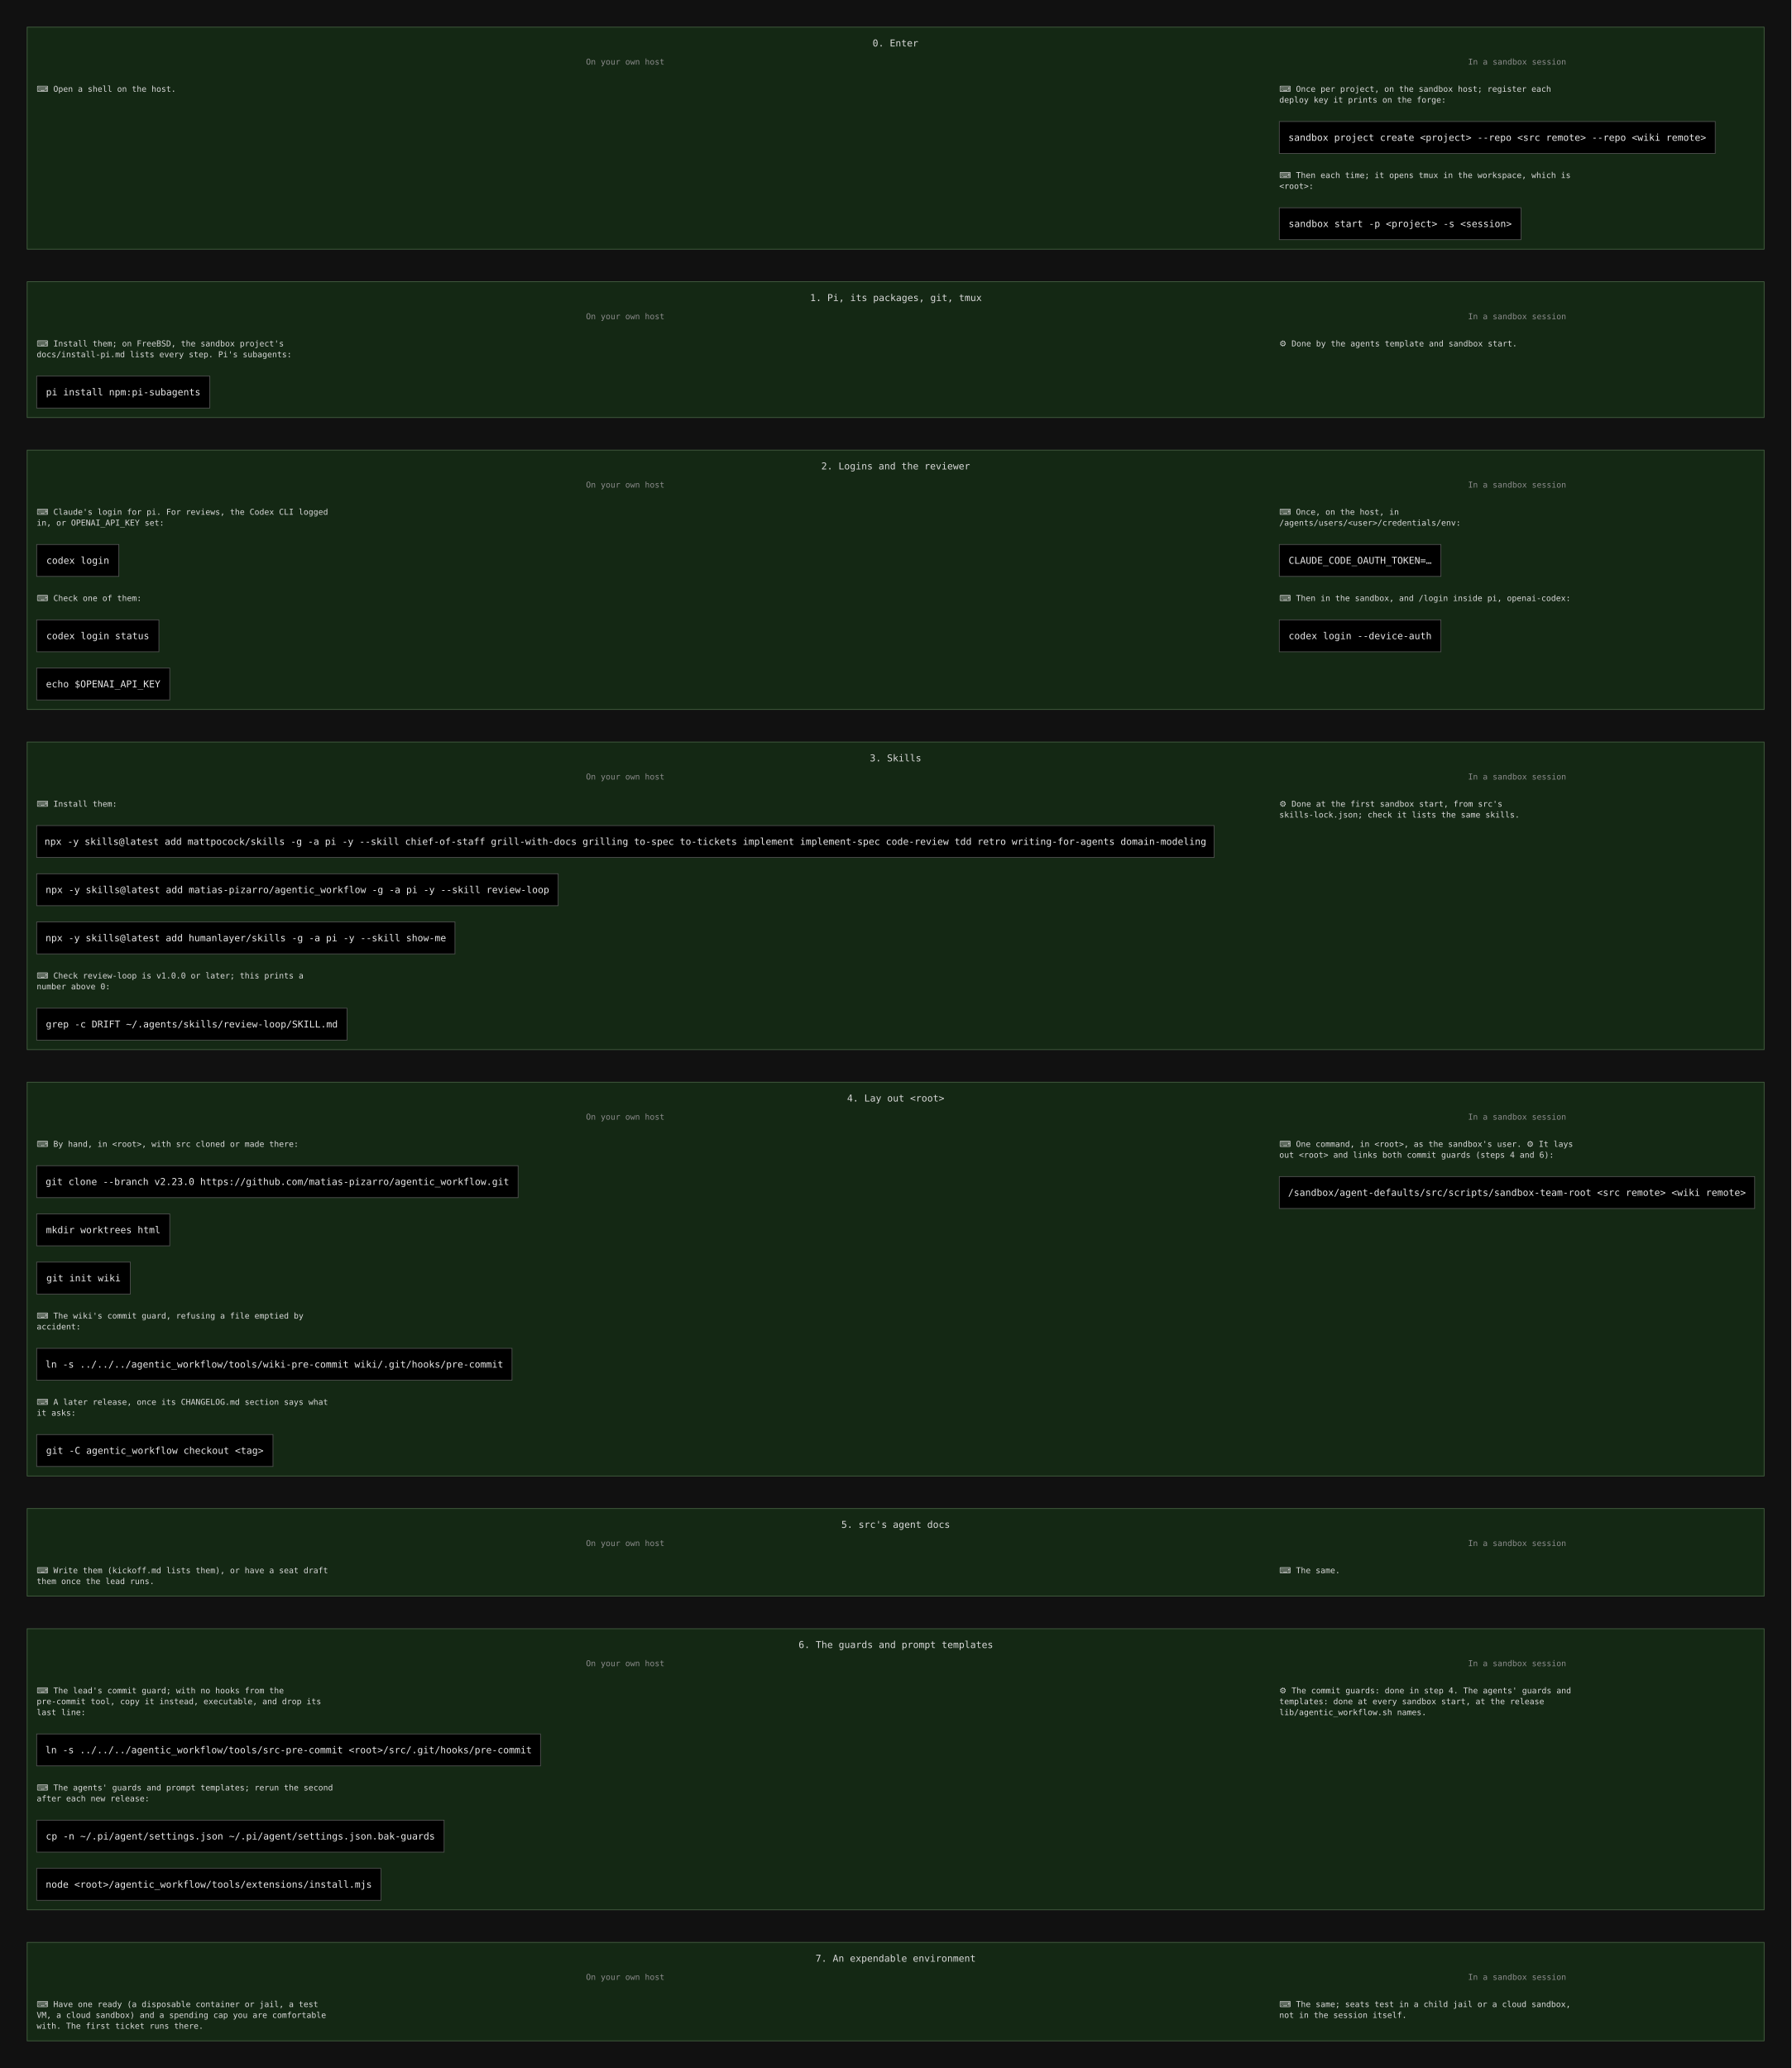
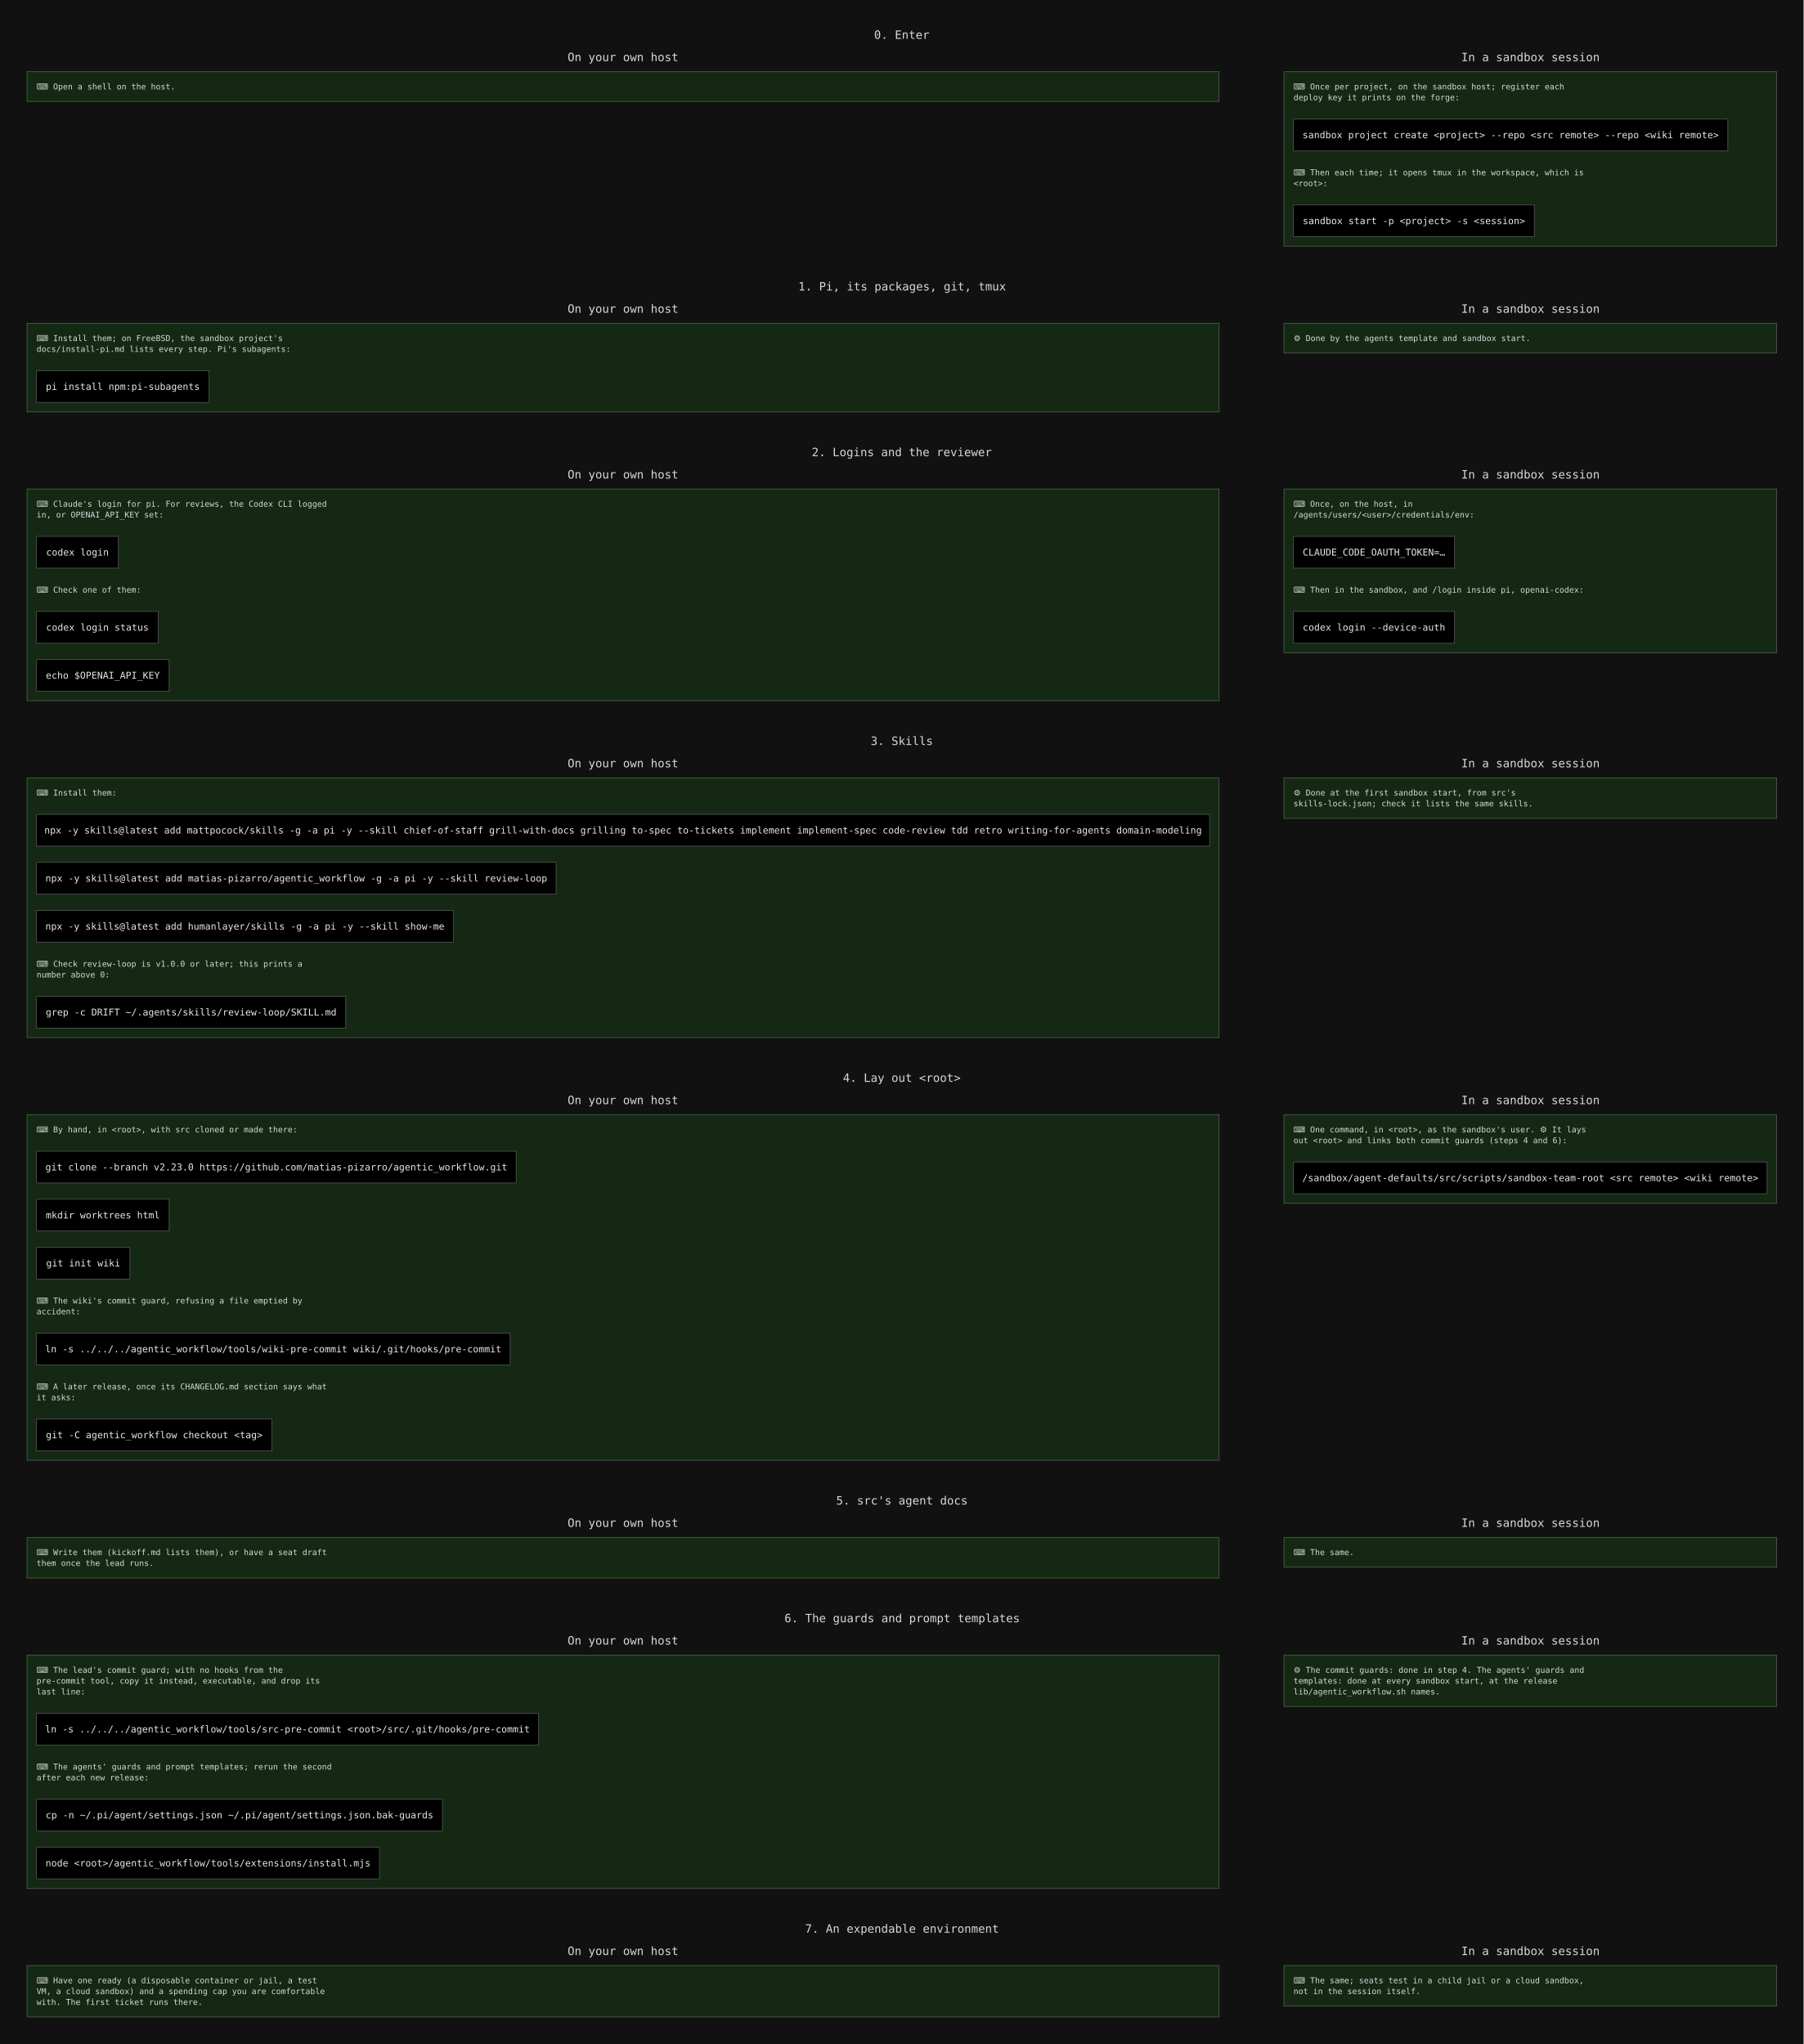
- <svg xmlns="http://www.w3.org/2000/svg" width="2638" height="3046" viewBox="0 0 2638 3046" font-family="'DejaVu Sans Mono', 'Menlo', 'Consolas', 'Liberation Mono', 'Courier New', monospace" font-size="14px">
+ <svg xmlns="http://www.w3.org/2000/svg" width="2666" height="3022" viewBox="0 0 2666 3022" font-family="'DejaVu Sans Mono', 'Menlo', 'Consolas', 'Liberation Mono', 'Courier New', monospace" font-size="14px">
  <defs>
  </defs>
-   <rect x="0" y="0" width="2638" height="3046" fill="#111111" />
-   <path d="M40 40 H2598 V367 H40 Z" fill="#142814" stroke="#486544" />
-   <text x="1285" y="68.4" fill="#d9d9d9" text-anchor="start">0. Enter</text>
-   <g font-size="12px">
-     <text x="863" y="95.2" fill="#8b8b8b" text-anchor="start">On your own host</text>
-   </g>
-   <g font-size="12px">
-     <text x="54" y="135.2" fill="#d9d9d9" text-anchor="start">⌨️ Open a shell on the host.</text>
-   </g>
-   <g font-size="12px">
-     <text x="2162" y="95.2" fill="#8b8b8b" text-anchor="start">In a sandbox session</text>
-   </g>
-   <g font-size="12px">
-     <text x="1884" y="135.2" fill="#d9d9d9" text-anchor="start">⌨️ Once per project, on the sandbox host; register each</text>
-     <text x="1884" y="151.2" fill="#d9d9d9" text-anchor="start">deploy key it prints on the forge:</text>
-   </g>
-   <path d="M1884 179 H2526 V226 H1884 Z" fill="#000000" stroke="#555555" />
-   <text x="2205" y="207.4" fill="#e8e8e8" text-anchor="middle">sandbox project create &lt;project&gt; --repo &lt;src remote&gt; --repo &lt;wiki remote&gt;</text>
-   <g font-size="12px">
-     <text x="1884" y="262.2" fill="#d9d9d9" text-anchor="start">⌨️ Then each time; it opens tmux in the workspace, which is</text>
-     <text x="1884" y="278.2" fill="#d9d9d9" text-anchor="start">&lt;root&gt;:</text>
-   </g>
-   <path d="M1884 306 H2240 V353 H1884 Z" fill="#000000" stroke="#555555" />
-   <text x="2062" y="334.4" fill="#e8e8e8" text-anchor="middle">sandbox start -p &lt;project&gt; -s &lt;session&gt;</text>
-   <path d="M40 415 H2598 V615 H40 Z" fill="#142814" stroke="#486544" />
-   <text x="1193" y="443.4" fill="#d9d9d9" text-anchor="start">1. Pi, its packages, git, tmux</text>
-   <g font-size="12px">
-     <text x="863" y="470.2" fill="#8b8b8b" text-anchor="start">On your own host</text>
-   </g>
-   <g font-size="12px">
-     <text x="54" y="510.2" fill="#d9d9d9" text-anchor="start">⌨️ Install them; on FreeBSD, the sandbox project's</text>
-     <text x="54" y="526.2" fill="#d9d9d9" text-anchor="start">docs/install-pi.md lists every step. Pi's subagents:</text>
-   </g>
-   <path d="M54 554 H309 V601 H54 Z" fill="#000000" stroke="#555555" />
-   <text x="181.5" y="582.4" fill="#e8e8e8" text-anchor="middle">pi install npm:pi-subagents</text>
-   <g font-size="12px">
-     <text x="2162" y="470.2" fill="#8b8b8b" text-anchor="start">In a sandbox session</text>
-   </g>
-   <g font-size="12px">
-     <text x="1884" y="510.2" fill="#d9d9d9" text-anchor="start">⚙️ Done by the agents template and sandbox start.</text>
-   </g>
-   <path d="M40 663 H2598 V1045 H40 Z" fill="#142814" stroke="#486544" />
-   <text x="1209.5" y="691.4" fill="#d9d9d9" text-anchor="start">2. Logins and the reviewer</text>
-   <g font-size="12px">
-     <text x="863" y="718.2" fill="#8b8b8b" text-anchor="start">On your own host</text>
-   </g>
-   <g font-size="12px">
-     <text x="54" y="758.2" fill="#d9d9d9" text-anchor="start">⌨️ Claude's login for pi. For reviews, the Codex CLI logged</text>
-     <text x="54" y="774.2" fill="#d9d9d9" text-anchor="start">in, or OPENAI_API_KEY set:</text>
-   </g>
-   <path d="M54 802 H175 V849 H54 Z" fill="#000000" stroke="#555555" />
-   <text x="114.5" y="830.4" fill="#e8e8e8" text-anchor="middle">codex login</text>
-   <g font-size="12px">
-     <text x="54" y="885.2" fill="#d9d9d9" text-anchor="start">⌨️ Check one of them:</text>
-   </g>
-   <path d="M54 913 H234 V960 H54 Z" fill="#000000" stroke="#555555" />
-   <text x="144" y="941.4" fill="#e8e8e8" text-anchor="middle">codex login status</text>
-   <path d="M54 984 H250 V1031 H54 Z" fill="#000000" stroke="#555555" />
-   <text x="152" y="1012.4" fill="#e8e8e8" text-anchor="middle">echo $OPENAI_API_KEY</text>
-   <g font-size="12px">
-     <text x="2162" y="718.2" fill="#8b8b8b" text-anchor="start">In a sandbox session</text>
-   </g>
-   <g font-size="12px">
-     <text x="1884" y="758.2" fill="#d9d9d9" text-anchor="start">⌨️ Once, on the host, in</text>
-     <text x="1884" y="774.2" fill="#d9d9d9" text-anchor="start">/agents/users/&lt;user&gt;/credentials/env:</text>
-   </g>
-   <path d="M1884 802 H2122 V849 H1884 Z" fill="#000000" stroke="#555555" />
-   <text x="2003" y="830.4" fill="#e8e8e8" text-anchor="middle">CLAUDE_CODE_OAUTH_TOKEN=…</text>
-   <g font-size="12px">
-     <text x="1884" y="885.2" fill="#d9d9d9" text-anchor="start">⌨️ Then in the sandbox, and /login inside pi, openai-codex:</text>
-   </g>
-   <path d="M1884 913 H2122 V960 H1884 Z" fill="#000000" stroke="#555555" />
-   <text x="2003" y="941.4" fill="#e8e8e8" text-anchor="middle">codex login --device-auth</text>
-   <path d="M40 1093 H2598 V1546 H40 Z" fill="#142814" stroke="#486544" />
-   <text x="1281" y="1121.4" fill="#d9d9d9" text-anchor="start">3. Skills</text>
-   <g font-size="12px">
-     <text x="863" y="1148.2" fill="#8b8b8b" text-anchor="start">On your own host</text>
-   </g>
-   <g font-size="12px">
-     <text x="54" y="1188.2" fill="#d9d9d9" text-anchor="start">⌨️ Install them:</text>
-   </g>
-   <path d="M54 1216 H1788 V1263 H54 Z" fill="#000000" stroke="#555555" />
-   <text x="921" y="1244.4" fill="#e8e8e8" text-anchor="middle">npx -y skills@latest add mattpocock/skills -g -a pi -y --skill chief-of-staff grill-with-docs grilling to-spec to-tickets implement implement-spec code-review tdd retro writing-for-agents domain-modeling</text>
-   <path d="M54 1287 H822 V1334 H54 Z" fill="#000000" stroke="#555555" />
-   <text x="438" y="1315.4" fill="#e8e8e8" text-anchor="middle">npx -y skills@latest add matias-pizarro/agentic_workflow -g -a pi -y --skill review-loop</text>
-   <path d="M54 1358 H670 V1405 H54 Z" fill="#000000" stroke="#555555" />
-   <text x="362" y="1386.4" fill="#e8e8e8" text-anchor="middle">npx -y skills@latest add humanlayer/skills -g -a pi -y --skill show-me</text>
-   <g font-size="12px">
-     <text x="54" y="1441.2" fill="#d9d9d9" text-anchor="start">⌨️ Check review-loop is v1.0.0 or later; this prints a</text>
-     <text x="54" y="1457.2" fill="#d9d9d9" text-anchor="start">number above 0:</text>
-   </g>
-   <path d="M54 1485 H511 V1532 H54 Z" fill="#000000" stroke="#555555" />
-   <text x="282.5" y="1513.4" fill="#e8e8e8" text-anchor="middle">grep -c DRIFT ~/.agents/skills/review-loop/SKILL.md</text>
-   <g font-size="12px">
-     <text x="2162" y="1148.2" fill="#8b8b8b" text-anchor="start">In a sandbox session</text>
-   </g>
-   <g font-size="12px">
-     <text x="1884" y="1188.2" fill="#d9d9d9" text-anchor="start">⚙️ Done at the first sandbox start, from src's</text>
-     <text x="1884" y="1204.2" fill="#d9d9d9" text-anchor="start">skills-lock.json; check it lists the same skills.</text>
-   </g>
-   <path d="M40 1594 H2598 V2174 H40 Z" fill="#142814" stroke="#486544" />
-   <text x="1247.5" y="1622.4" fill="#d9d9d9" text-anchor="start">4. Lay out &lt;root&gt;</text>
-   <g font-size="12px">
-     <text x="863" y="1649.2" fill="#8b8b8b" text-anchor="start">On your own host</text>
-   </g>
-   <g font-size="12px">
-     <text x="54" y="1689.2" fill="#d9d9d9" text-anchor="start">⌨️ By hand, in &lt;root&gt;, with src cloned or made there:</text>
-   </g>
-   <path d="M54 1717 H763 V1764 H54 Z" fill="#000000" stroke="#555555" />
-   <text x="408.5" y="1745.4" fill="#e8e8e8" text-anchor="middle">git clone --branch v2.23.0 https://github.com/matias-pizarro/agentic_workflow.git</text>
-   <path d="M54 1788 H250 V1835 H54 Z" fill="#000000" stroke="#555555" />
-   <text x="152" y="1816.4" fill="#e8e8e8" text-anchor="middle">mkdir worktrees html</text>
-   <path d="M54 1859 H192 V1906 H54 Z" fill="#000000" stroke="#555555" />
-   <text x="123" y="1887.4" fill="#e8e8e8" text-anchor="middle">git init wiki</text>
-   <g font-size="12px">
-     <text x="54" y="1942.2" fill="#d9d9d9" text-anchor="start">⌨️ The wiki's commit guard, refusing a file emptied by</text>
-     <text x="54" y="1958.2" fill="#d9d9d9" text-anchor="start">accident:</text>
-   </g>
-   <path d="M54 1986 H754 V2033 H54 Z" fill="#000000" stroke="#555555" />
-   <text x="404" y="2014.4" fill="#e8e8e8" text-anchor="middle">ln -s ../../../agentic_workflow/tools/wiki-pre-commit wiki/.git/hooks/pre-commit</text>
-   <g font-size="12px">
-     <text x="54" y="2069.2" fill="#d9d9d9" text-anchor="start">⌨️ A later release, once its CHANGELOG.md section says what</text>
-     <text x="54" y="2085.2" fill="#d9d9d9" text-anchor="start">it asks:</text>
-   </g>
-   <path d="M54 2113 H402 V2160 H54 Z" fill="#000000" stroke="#555555" />
-   <text x="228" y="2141.4" fill="#e8e8e8" text-anchor="middle">git -C agentic_workflow checkout &lt;tag&gt;</text>
-   <g font-size="12px">
-     <text x="2162" y="1649.2" fill="#8b8b8b" text-anchor="start">In a sandbox session</text>
-   </g>
-   <g font-size="12px">
-     <text x="1884" y="1689.2" fill="#d9d9d9" text-anchor="start">⌨️ One command, in &lt;root&gt;, as the sandbox's user. ⚙️ It lays</text>
-     <text x="1884" y="1705.2" fill="#d9d9d9" text-anchor="start">out &lt;root&gt; and links both commit guards (steps 4 and 6):</text>
-   </g>
-   <path d="M1884 1733 H2584 V1780 H1884 Z" fill="#000000" stroke="#555555" />
-   <text x="2234" y="1761.4" fill="#e8e8e8" text-anchor="middle">/sandbox/agent-defaults/src/scripts/sandbox-team-root &lt;src remote&gt; &lt;wiki remote&gt;</text>
-   <path d="M40 2222 H2598 V2351 H40 Z" fill="#142814" stroke="#486544" />
-   <text x="1239" y="2250.4" fill="#d9d9d9" text-anchor="start">5. src's agent docs</text>
-   <g font-size="12px">
-     <text x="863" y="2277.2" fill="#8b8b8b" text-anchor="start">On your own host</text>
-   </g>
-   <g font-size="12px">
-     <text x="54" y="2317.2" fill="#d9d9d9" text-anchor="start">⌨️ Write them (kickoff.md lists them), or have a seat draft</text>
-     <text x="54" y="2333.2" fill="#d9d9d9" text-anchor="start">them once the lead runs.</text>
-   </g>
-   <g font-size="12px">
-     <text x="2162" y="2277.2" fill="#8b8b8b" text-anchor="start">In a sandbox session</text>
-   </g>
-   <g font-size="12px">
-     <text x="1884" y="2317.2" fill="#d9d9d9" text-anchor="start">⌨️ The same.</text>
-   </g>
-   <path d="M40 2399 H2598 V2813 H40 Z" fill="#142814" stroke="#486544" />
-   <text x="1176" y="2427.4" fill="#d9d9d9" text-anchor="start">6. The guards and prompt templates</text>
-   <g font-size="12px">
-     <text x="863" y="2454.2" fill="#8b8b8b" text-anchor="start">On your own host</text>
-   </g>
-   <g font-size="12px">
-     <text x="54" y="2494.2" fill="#d9d9d9" text-anchor="start">⌨️ The lead's commit guard; with no hooks from the</text>
-     <text x="54" y="2510.2" fill="#d9d9d9" text-anchor="start">pre-commit tool, copy it instead, executable, and drop its</text>
-     <text x="54" y="2526.2" fill="#d9d9d9" text-anchor="start">last line:</text>
-   </g>
-   <path d="M54 2554 H796 V2601 H54 Z" fill="#000000" stroke="#555555" />
-   <text x="425" y="2582.4" fill="#e8e8e8" text-anchor="middle">ln -s ../../../agentic_workflow/tools/src-pre-commit &lt;root&gt;/src/.git/hooks/pre-commit</text>
-   <g font-size="12px">
-     <text x="54" y="2637.2" fill="#d9d9d9" text-anchor="start">⌨️ The agents' guards and prompt templates; rerun the second</text>
-     <text x="54" y="2653.2" fill="#d9d9d9" text-anchor="start">after each new release:</text>
-   </g>
-   <path d="M54 2681 H654 V2728 H54 Z" fill="#000000" stroke="#555555" />
-   <text x="354" y="2709.4" fill="#e8e8e8" text-anchor="middle">cp -n ~/.pi/agent/settings.json ~/.pi/agent/settings.json.bak-guards</text>
-   <path d="M54 2752 H561 V2799 H54 Z" fill="#000000" stroke="#555555" />
-   <text x="307.5" y="2780.4" fill="#e8e8e8" text-anchor="middle">node &lt;root&gt;/agentic_workflow/tools/extensions/install.mjs</text>
-   <g font-size="12px">
-     <text x="2162" y="2454.2" fill="#8b8b8b" text-anchor="start">In a sandbox session</text>
-   </g>
-   <g font-size="12px">
-     <text x="1884" y="2494.2" fill="#d9d9d9" text-anchor="start">⚙️ The commit guards: done in step 4. The agents' guards and</text>
-     <text x="1884" y="2510.2" fill="#d9d9d9" text-anchor="start">templates: done at every sandbox start, at the release</text>
-     <text x="1884" y="2526.2" fill="#d9d9d9" text-anchor="start">lib/agentic_workflow.sh names.</text>
-   </g>
-   <path d="M40 2861 H2598 V3006 H40 Z" fill="#142814" stroke="#486544" />
-   <text x="1201" y="2889.4" fill="#d9d9d9" text-anchor="start">7. An expendable environment</text>
-   <g font-size="12px">
-     <text x="863" y="2916.2" fill="#8b8b8b" text-anchor="start">On your own host</text>
-   </g>
-   <g font-size="12px">
-     <text x="54" y="2956.2" fill="#d9d9d9" text-anchor="start">⌨️ Have one ready (a disposable container or jail, a test</text>
-     <text x="54" y="2972.2" fill="#d9d9d9" text-anchor="start">VM, a cloud sandbox) and a spending cap you are comfortable</text>
-     <text x="54" y="2988.2" fill="#d9d9d9" text-anchor="start">with. The first ticket runs there.</text>
-   </g>
-   <g font-size="12px">
-     <text x="2162" y="2916.2" fill="#8b8b8b" text-anchor="start">In a sandbox session</text>
-   </g>
-   <g font-size="12px">
-     <text x="1884" y="2956.2" fill="#d9d9d9" text-anchor="start">⌨️ The same; seats test in a child jail or a cloud sandbox,</text>
-     <text x="1884" y="2972.2" fill="#d9d9d9" text-anchor="start">not in the session itself.</text>
+   <rect x="0" y="0" width="2666" height="3022" fill="#111111" />
+   <g font-size="17px">
+     <text x="1292" y="57.45" fill="#d9d9d9" text-anchor="start">0. Enter</text>
+   </g>
+   <path d="M40 106 H1802 V150 H40 Z" fill="#142814" stroke="#486544" />
+   <g font-size="17px">
+     <text x="839" y="90.45" fill="#d9d9d9" text-anchor="start">On your own host</text>
+   </g>
+   <g font-size="12px">
+     <text x="54" y="132.2" fill="#d9d9d9" text-anchor="start">⌨️ Open a shell on the host.</text>
+   </g>
+   <path d="M1898 106 H2626 V364 H1898 Z" fill="#142814" stroke="#486544" />
+   <g font-size="17px">
+     <text x="2160" y="90.45" fill="#d9d9d9" text-anchor="start">In a sandbox session</text>
+   </g>
+   <g font-size="12px">
+     <text x="1912" y="132.2" fill="#d9d9d9" text-anchor="start">⌨️ Once per project, on the sandbox host; register each</text>
+     <text x="1912" y="148.2" fill="#d9d9d9" text-anchor="start">deploy key it prints on the forge:</text>
+   </g>
+   <path d="M1912 176 H2554 V223 H1912 Z" fill="#000000" stroke="#555555" />
+   <text x="2233" y="204.4" fill="#e8e8e8" text-anchor="middle">sandbox project create &lt;project&gt; --repo &lt;src remote&gt; --repo &lt;wiki remote&gt;</text>
+   <g font-size="12px">
+     <text x="1912" y="259.2" fill="#d9d9d9" text-anchor="start">⌨️ Then each time; it opens tmux in the workspace, which is</text>
+     <text x="1912" y="275.2" fill="#d9d9d9" text-anchor="start">&lt;root&gt;:</text>
+   </g>
+   <path d="M1912 303 H2268 V350 H1912 Z" fill="#000000" stroke="#555555" />
+   <text x="2090" y="331.4" fill="#e8e8e8" text-anchor="middle">sandbox start -p &lt;project&gt; -s &lt;session&gt;</text>
+   <g font-size="17px">
+     <text x="1180" y="429.45" fill="#d9d9d9" text-anchor="start">1. Pi, its packages, git, tmux</text>
+   </g>
+   <path d="M40 478 H1802 V609 H40 Z" fill="#142814" stroke="#486544" />
+   <g font-size="17px">
+     <text x="839" y="462.45" fill="#d9d9d9" text-anchor="start">On your own host</text>
+   </g>
+   <g font-size="12px">
+     <text x="54" y="504.2" fill="#d9d9d9" text-anchor="start">⌨️ Install them; on FreeBSD, the sandbox project's</text>
+     <text x="54" y="520.2" fill="#d9d9d9" text-anchor="start">docs/install-pi.md lists every step. Pi's subagents:</text>
+   </g>
+   <path d="M54 548 H309 V595 H54 Z" fill="#000000" stroke="#555555" />
+   <text x="181.5" y="576.4" fill="#e8e8e8" text-anchor="middle">pi install npm:pi-subagents</text>
+   <path d="M1898 478 H2626 V522 H1898 Z" fill="#142814" stroke="#486544" />
+   <g font-size="17px">
+     <text x="2160" y="462.45" fill="#d9d9d9" text-anchor="start">In a sandbox session</text>
+   </g>
+   <g font-size="12px">
+     <text x="1912" y="504.2" fill="#d9d9d9" text-anchor="start">⚙️ Done by the agents template and sandbox start.</text>
+   </g>
+   <g font-size="17px">
+     <text x="1200" y="674.45" fill="#d9d9d9" text-anchor="start">2. Logins and the reviewer</text>
+   </g>
+   <path d="M40 723 H1802 V1036 H40 Z" fill="#142814" stroke="#486544" />
+   <g font-size="17px">
+     <text x="839" y="707.45" fill="#d9d9d9" text-anchor="start">On your own host</text>
+   </g>
+   <g font-size="12px">
+     <text x="54" y="749.2" fill="#d9d9d9" text-anchor="start">⌨️ Claude's login for pi. For reviews, the Codex CLI logged</text>
+     <text x="54" y="765.2" fill="#d9d9d9" text-anchor="start">in, or OPENAI_API_KEY set:</text>
+   </g>
+   <path d="M54 793 H175 V840 H54 Z" fill="#000000" stroke="#555555" />
+   <text x="114.5" y="821.4" fill="#e8e8e8" text-anchor="middle">codex login</text>
+   <g font-size="12px">
+     <text x="54" y="876.2" fill="#d9d9d9" text-anchor="start">⌨️ Check one of them:</text>
+   </g>
+   <path d="M54 904 H234 V951 H54 Z" fill="#000000" stroke="#555555" />
+   <text x="144" y="932.4" fill="#e8e8e8" text-anchor="middle">codex login status</text>
+   <path d="M54 975 H250 V1022 H54 Z" fill="#000000" stroke="#555555" />
+   <text x="152" y="1003.4" fill="#e8e8e8" text-anchor="middle">echo $OPENAI_API_KEY</text>
+   <path d="M1898 723 H2626 V965 H1898 Z" fill="#142814" stroke="#486544" />
+   <g font-size="17px">
+     <text x="2160" y="707.45" fill="#d9d9d9" text-anchor="start">In a sandbox session</text>
+   </g>
+   <g font-size="12px">
+     <text x="1912" y="749.2" fill="#d9d9d9" text-anchor="start">⌨️ Once, on the host, in</text>
+     <text x="1912" y="765.2" fill="#d9d9d9" text-anchor="start">/agents/users/&lt;user&gt;/credentials/env:</text>
+   </g>
+   <path d="M1912 793 H2150 V840 H1912 Z" fill="#000000" stroke="#555555" />
+   <text x="2031" y="821.4" fill="#e8e8e8" text-anchor="middle">CLAUDE_CODE_OAUTH_TOKEN=…</text>
+   <g font-size="12px">
+     <text x="1912" y="876.2" fill="#d9d9d9" text-anchor="start">⌨️ Then in the sandbox, and /login inside pi, openai-codex:</text>
+   </g>
+   <path d="M1912 904 H2150 V951 H1912 Z" fill="#000000" stroke="#555555" />
+   <text x="2031" y="932.4" fill="#e8e8e8" text-anchor="middle">codex login --device-auth</text>
+   <g font-size="17px">
+     <text x="1287" y="1101.45" fill="#d9d9d9" text-anchor="start">3. Skills</text>
+   </g>
+   <path d="M40 1150 H1802 V1534 H40 Z" fill="#142814" stroke="#486544" />
+   <g font-size="17px">
+     <text x="839" y="1134.45" fill="#d9d9d9" text-anchor="start">On your own host</text>
+   </g>
+   <g font-size="12px">
+     <text x="54" y="1176.2" fill="#d9d9d9" text-anchor="start">⌨️ Install them:</text>
+   </g>
+   <path d="M54 1204 H1788 V1251 H54 Z" fill="#000000" stroke="#555555" />
+   <text x="921" y="1232.4" fill="#e8e8e8" text-anchor="middle">npx -y skills@latest add mattpocock/skills -g -a pi -y --skill chief-of-staff grill-with-docs grilling to-spec to-tickets implement implement-spec code-review tdd retro writing-for-agents domain-modeling</text>
+   <path d="M54 1275 H822 V1322 H54 Z" fill="#000000" stroke="#555555" />
+   <text x="438" y="1303.4" fill="#e8e8e8" text-anchor="middle">npx -y skills@latest add matias-pizarro/agentic_workflow -g -a pi -y --skill review-loop</text>
+   <path d="M54 1346 H670 V1393 H54 Z" fill="#000000" stroke="#555555" />
+   <text x="362" y="1374.4" fill="#e8e8e8" text-anchor="middle">npx -y skills@latest add humanlayer/skills -g -a pi -y --skill show-me</text>
+   <g font-size="12px">
+     <text x="54" y="1429.2" fill="#d9d9d9" text-anchor="start">⌨️ Check review-loop is v1.0.0 or later; this prints a</text>
+     <text x="54" y="1445.2" fill="#d9d9d9" text-anchor="start">number above 0:</text>
+   </g>
+   <path d="M54 1473 H511 V1520 H54 Z" fill="#000000" stroke="#555555" />
+   <text x="282.5" y="1501.4" fill="#e8e8e8" text-anchor="middle">grep -c DRIFT ~/.agents/skills/review-loop/SKILL.md</text>
+   <path d="M1898 1150 H2626 V1210 H1898 Z" fill="#142814" stroke="#486544" />
+   <g font-size="17px">
+     <text x="2160" y="1134.45" fill="#d9d9d9" text-anchor="start">In a sandbox session</text>
+   </g>
+   <g font-size="12px">
+     <text x="1912" y="1176.2" fill="#d9d9d9" text-anchor="start">⚙️ Done at the first sandbox start, from src's</text>
+     <text x="1912" y="1192.2" fill="#d9d9d9" text-anchor="start">skills-lock.json; check it lists the same skills.</text>
+   </g>
+   <g font-size="17px">
+     <text x="1246" y="1599.45" fill="#d9d9d9" text-anchor="start">4. Lay out &lt;root&gt;</text>
+   </g>
+   <path d="M40 1648 H1802 V2159 H40 Z" fill="#142814" stroke="#486544" />
+   <g font-size="17px">
+     <text x="839" y="1632.45" fill="#d9d9d9" text-anchor="start">On your own host</text>
+   </g>
+   <g font-size="12px">
+     <text x="54" y="1674.2" fill="#d9d9d9" text-anchor="start">⌨️ By hand, in &lt;root&gt;, with src cloned or made there:</text>
+   </g>
+   <path d="M54 1702 H763 V1749 H54 Z" fill="#000000" stroke="#555555" />
+   <text x="408.5" y="1730.4" fill="#e8e8e8" text-anchor="middle">git clone --branch v2.23.0 https://github.com/matias-pizarro/agentic_workflow.git</text>
+   <path d="M54 1773 H250 V1820 H54 Z" fill="#000000" stroke="#555555" />
+   <text x="152" y="1801.4" fill="#e8e8e8" text-anchor="middle">mkdir worktrees html</text>
+   <path d="M54 1844 H192 V1891 H54 Z" fill="#000000" stroke="#555555" />
+   <text x="123" y="1872.4" fill="#e8e8e8" text-anchor="middle">git init wiki</text>
+   <g font-size="12px">
+     <text x="54" y="1927.2" fill="#d9d9d9" text-anchor="start">⌨️ The wiki's commit guard, refusing a file emptied by</text>
+     <text x="54" y="1943.2" fill="#d9d9d9" text-anchor="start">accident:</text>
+   </g>
+   <path d="M54 1971 H754 V2018 H54 Z" fill="#000000" stroke="#555555" />
+   <text x="404" y="1999.4" fill="#e8e8e8" text-anchor="middle">ln -s ../../../agentic_workflow/tools/wiki-pre-commit wiki/.git/hooks/pre-commit</text>
+   <g font-size="12px">
+     <text x="54" y="2054.2" fill="#d9d9d9" text-anchor="start">⌨️ A later release, once its CHANGELOG.md section says what</text>
+     <text x="54" y="2070.2" fill="#d9d9d9" text-anchor="start">it asks:</text>
+   </g>
+   <path d="M54 2098 H402 V2145 H54 Z" fill="#000000" stroke="#555555" />
+   <text x="228" y="2126.4" fill="#e8e8e8" text-anchor="middle">git -C agentic_workflow checkout &lt;tag&gt;</text>
+   <path d="M1898 1648 H2626 V1779 H1898 Z" fill="#142814" stroke="#486544" />
+   <g font-size="17px">
+     <text x="2160" y="1632.45" fill="#d9d9d9" text-anchor="start">In a sandbox session</text>
+   </g>
+   <g font-size="12px">
+     <text x="1912" y="1674.2" fill="#d9d9d9" text-anchor="start">⌨️ One command, in &lt;root&gt;, as the sandbox's user. ⚙️ It lays</text>
+     <text x="1912" y="1690.2" fill="#d9d9d9" text-anchor="start">out &lt;root&gt; and links both commit guards (steps 4 and 6):</text>
+   </g>
+   <path d="M1912 1718 H2612 V1765 H1912 Z" fill="#000000" stroke="#555555" />
+   <text x="2262" y="1746.4" fill="#e8e8e8" text-anchor="middle">/sandbox/agent-defaults/src/scripts/sandbox-team-root &lt;src remote&gt; &lt;wiki remote&gt;</text>
+   <g font-size="17px">
+     <text x="1236" y="2224.45" fill="#d9d9d9" text-anchor="start">5. src's agent docs</text>
+   </g>
+   <path d="M40 2273 H1802 V2333 H40 Z" fill="#142814" stroke="#486544" />
+   <g font-size="17px">
+     <text x="839" y="2257.45" fill="#d9d9d9" text-anchor="start">On your own host</text>
+   </g>
+   <g font-size="12px">
+     <text x="54" y="2299.2" fill="#d9d9d9" text-anchor="start">⌨️ Write them (kickoff.md lists them), or have a seat draft</text>
+     <text x="54" y="2315.2" fill="#d9d9d9" text-anchor="start">them once the lead runs.</text>
+   </g>
+   <path d="M1898 2273 H2626 V2317 H1898 Z" fill="#142814" stroke="#486544" />
+   <g font-size="17px">
+     <text x="2160" y="2257.45" fill="#d9d9d9" text-anchor="start">In a sandbox session</text>
+   </g>
+   <g font-size="12px">
+     <text x="1912" y="2299.2" fill="#d9d9d9" text-anchor="start">⌨️ The same.</text>
+   </g>
+   <g font-size="17px">
+     <text x="1159.5" y="2398.45" fill="#d9d9d9" text-anchor="start">6. The guards and prompt templates</text>
+   </g>
+   <path d="M40 2447 H1802 V2792 H40 Z" fill="#142814" stroke="#486544" />
+   <g font-size="17px">
+     <text x="839" y="2431.45" fill="#d9d9d9" text-anchor="start">On your own host</text>
+   </g>
+   <g font-size="12px">
+     <text x="54" y="2473.2" fill="#d9d9d9" text-anchor="start">⌨️ The lead's commit guard; with no hooks from the</text>
+     <text x="54" y="2489.2" fill="#d9d9d9" text-anchor="start">pre-commit tool, copy it instead, executable, and drop its</text>
+     <text x="54" y="2505.2" fill="#d9d9d9" text-anchor="start">last line:</text>
+   </g>
+   <path d="M54 2533 H796 V2580 H54 Z" fill="#000000" stroke="#555555" />
+   <text x="425" y="2561.4" fill="#e8e8e8" text-anchor="middle">ln -s ../../../agentic_workflow/tools/src-pre-commit &lt;root&gt;/src/.git/hooks/pre-commit</text>
+   <g font-size="12px">
+     <text x="54" y="2616.2" fill="#d9d9d9" text-anchor="start">⌨️ The agents' guards and prompt templates; rerun the second</text>
+     <text x="54" y="2632.2" fill="#d9d9d9" text-anchor="start">after each new release:</text>
+   </g>
+   <path d="M54 2660 H654 V2707 H54 Z" fill="#000000" stroke="#555555" />
+   <text x="354" y="2688.4" fill="#e8e8e8" text-anchor="middle">cp -n ~/.pi/agent/settings.json ~/.pi/agent/settings.json.bak-guards</text>
+   <path d="M54 2731 H561 V2778 H54 Z" fill="#000000" stroke="#555555" />
+   <text x="307.5" y="2759.4" fill="#e8e8e8" text-anchor="middle">node &lt;root&gt;/agentic_workflow/tools/extensions/install.mjs</text>
+   <path d="M1898 2447 H2626 V2523 H1898 Z" fill="#142814" stroke="#486544" />
+   <g font-size="17px">
+     <text x="2160" y="2431.45" fill="#d9d9d9" text-anchor="start">In a sandbox session</text>
+   </g>
+   <g font-size="12px">
+     <text x="1912" y="2473.2" fill="#d9d9d9" text-anchor="start">⚙️ The commit guards: done in step 4. The agents' guards and</text>
+     <text x="1912" y="2489.2" fill="#d9d9d9" text-anchor="start">templates: done at every sandbox start, at the release</text>
+     <text x="1912" y="2505.2" fill="#d9d9d9" text-anchor="start">lib/agentic_workflow.sh names.</text>
+   </g>
+   <g font-size="17px">
+     <text x="1190" y="2857.45" fill="#d9d9d9" text-anchor="start">7. An expendable environment</text>
+   </g>
+   <path d="M40 2906 H1802 V2982 H40 Z" fill="#142814" stroke="#486544" />
+   <g font-size="17px">
+     <text x="839" y="2890.45" fill="#d9d9d9" text-anchor="start">On your own host</text>
+   </g>
+   <g font-size="12px">
+     <text x="54" y="2932.2" fill="#d9d9d9" text-anchor="start">⌨️ Have one ready (a disposable container or jail, a test</text>
+     <text x="54" y="2948.2" fill="#d9d9d9" text-anchor="start">VM, a cloud sandbox) and a spending cap you are comfortable</text>
+     <text x="54" y="2964.2" fill="#d9d9d9" text-anchor="start">with. The first ticket runs there.</text>
+   </g>
+   <path d="M1898 2906 H2626 V2966 H1898 Z" fill="#142814" stroke="#486544" />
+   <g font-size="17px">
+     <text x="2160" y="2890.45" fill="#d9d9d9" text-anchor="start">In a sandbox session</text>
+   </g>
+   <g font-size="12px">
+     <text x="1912" y="2932.2" fill="#d9d9d9" text-anchor="start">⌨️ The same; seats test in a child jail or a cloud sandbox,</text>
+     <text x="1912" y="2948.2" fill="#d9d9d9" text-anchor="start">not in the session itself.</text>
  </g>
</svg>
